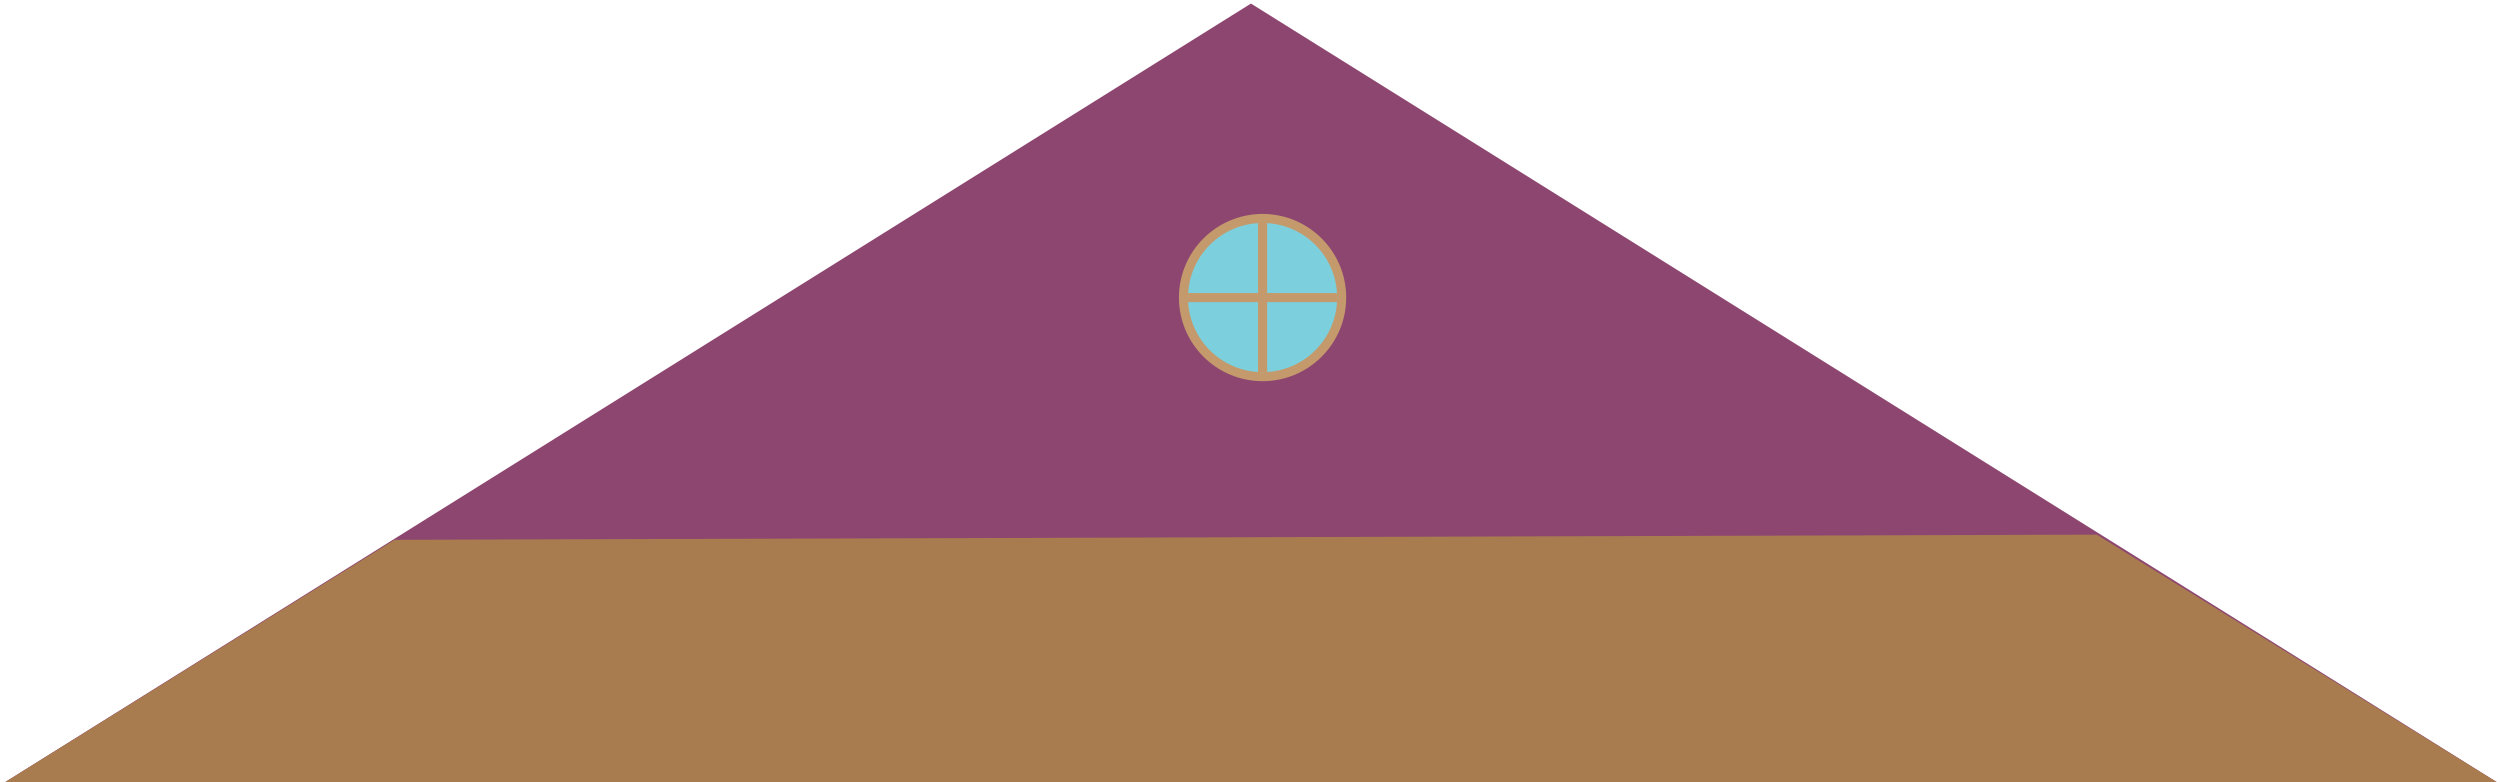
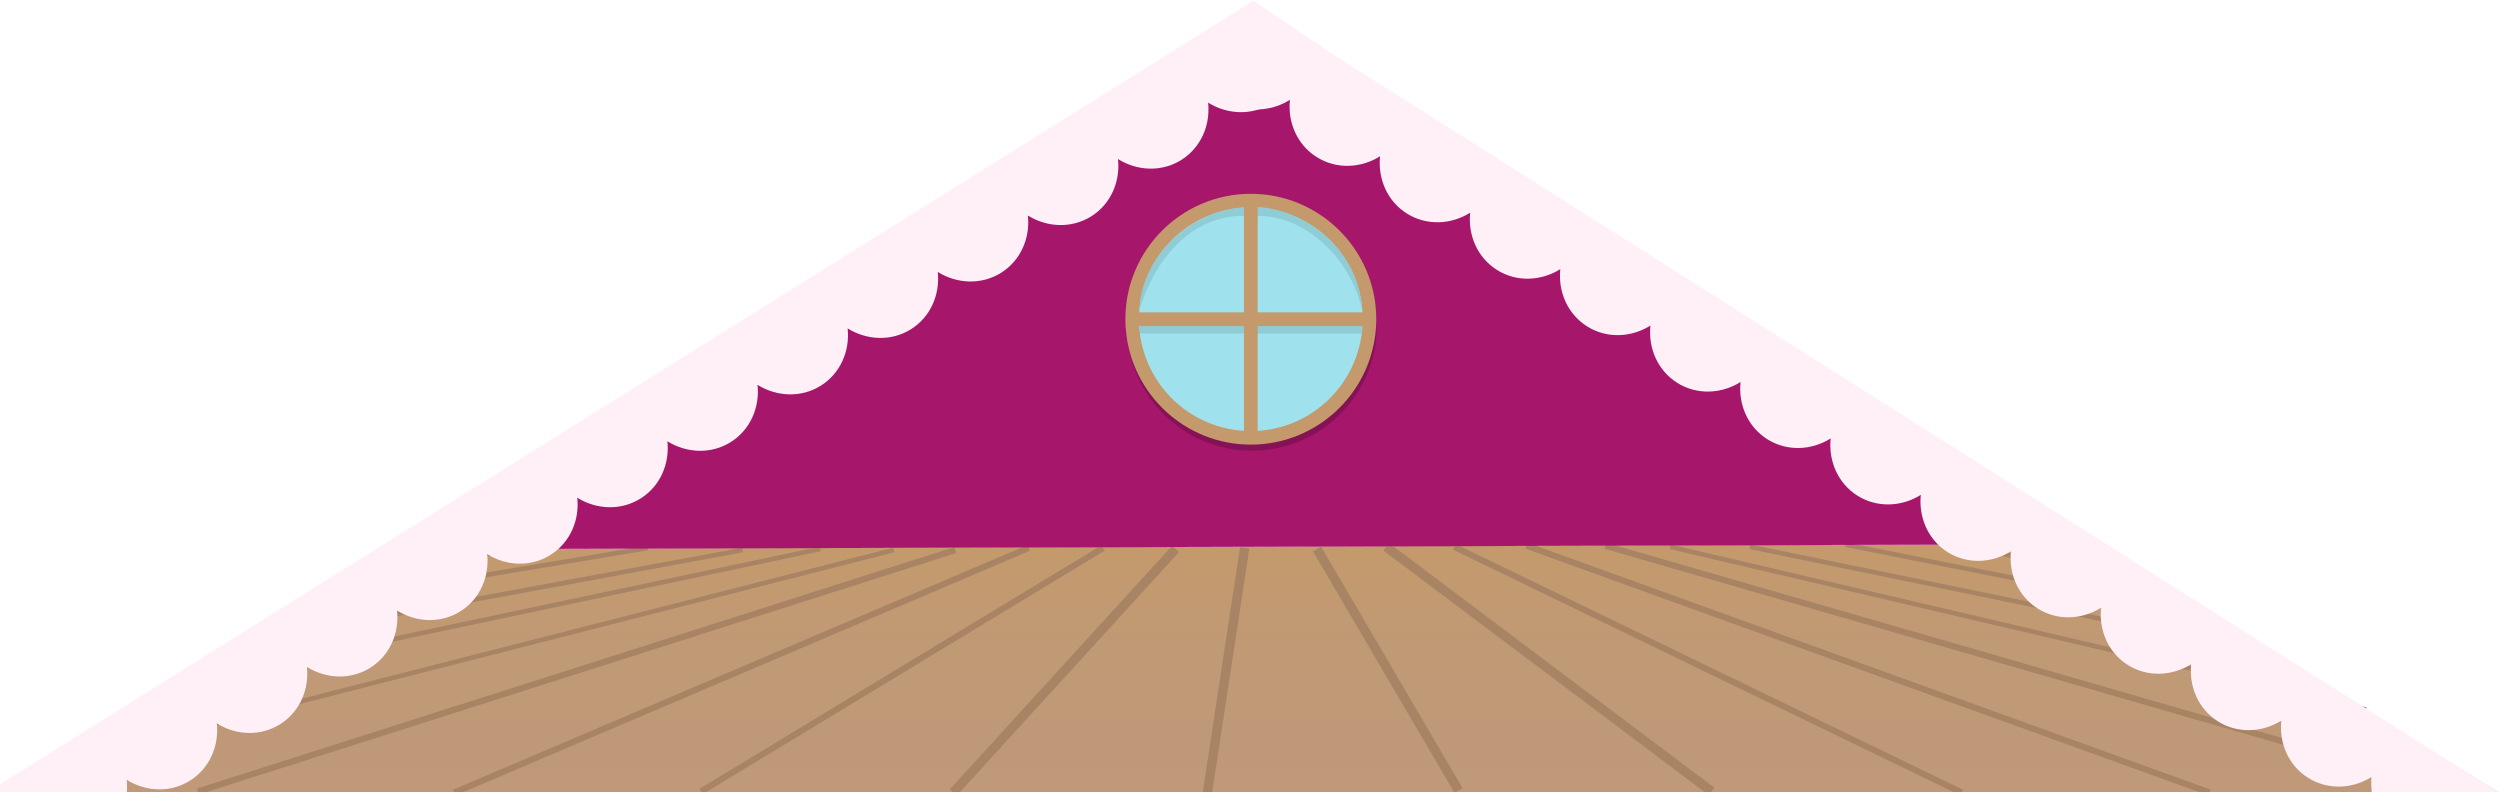
- <svg xmlns="http://www.w3.org/2000/svg" version="1.1" id="Layer_1" x="0px" y="0px" viewBox="0 0 400 125.11" style="enable-background:new 0 0 400 125.11;" xml:space="preserve">
+ <svg xmlns="http://www.w3.org/2000/svg" version="1.1" id="Layer_1" x="0px" y="0px" viewBox="0 0 400 126.64" style="enable-background:new 0 0 400 126.64;" xml:space="preserve">
  <style type="text/css">
- 	.st0{fill:#8D4670;}
- 	.st1{fill:#A97C50;}
- 	.st2{fill:#7CCFDD;}
- 	.st3{fill:#C49A6C;}
- 	.st4{fill:#7CCFDD;stroke:#C49A6C;stroke-width:1.456;stroke-miterlimit:10;}
+ 	.st0{fill:#A6176B;}
+ 	.st1{fill:url(#SVGID_1_);}
+ 	.st2{fill:none;stroke:#A88465;stroke-width:1.5;stroke-miterlimit:10;}
+ 	.st3{fill:none;stroke:#A88465;stroke-miterlimit:10;}
+ 	.st4{fill:none;stroke:#A88465;stroke-width:0.75;stroke-miterlimit:10;}
+ 	.st5{fill:#851256;}
+ 	.st6{fill:#9FE2ED;}
+ 	.st7{fill:#C49A6C;}
+ 	.st8{fill:#90CCD6;}
+ 	.st9{fill:none;stroke:#C49A6C;stroke-width:2.209;stroke-miterlimit:10;}
+ 	.st10{fill:none;stroke:#C49A6C;stroke-width:2.194;stroke-miterlimit:10;}
+ 	.st11{fill:#FFF0F8;}
</style>
-   <polygon class="st0" points="200.15,0.57 0.49,125.34 399.81,125.34 " />
-   <polygon class="st1" points="0.49,125.34 63.13,86.37 335.47,85.54 399.81,125.34 " />
+   <polygon class="st0" points="399.81,126.87 0.49,126.87 63.13,87.9 335.47,87.07 " />
+   <linearGradient id="SVGID_1_" gradientUnits="userSpaceOnUse" x1="200.15" y1="126.872" x2="200.15" y2="87.072">
+     <stop offset="7.458905e-08" style="stop-color:#BF9978" />
+     <stop offset="0.591" style="stop-color:#C09975" />
+     <stop offset="0.992" style="stop-color:#C49A6C" />
+     <stop offset="1" style="stop-color:#C49A6C" />
+   </linearGradient>
+   <polygon class="st1" points="399.81,126.87 0.49,126.87 63.13,87.9 63.31,87.9 92.59,87.81 306.23,87.16 335.03,87.07 335.47,87.07   " />
+   <line class="st2" x1="199.15" y1="87.66" x2="193.19" y2="126.81" />
+   <line class="st2" x1="210.72" y1="87.83" x2="233.36" y2="126.47" />
+   <line class="st2" x1="221.79" y1="87.49" x2="273.87" y2="126.64" />
+   <line class="st3" x1="232.68" y1="87.49" x2="313.87" y2="126.81" />
+   <line class="st3" x1="353.53" y1="126.81" x2="244.26" y2="87.32" />
+   <line class="st3" x1="393.53" y1="126.81" x2="256.85" y2="87.32" />
+   <line class="st4" x1="378.55" y1="113.53" x2="267.23" y2="87.49" />
+   <line class="st4" x1="363.74" y1="104.68" x2="280" y2="87.49" />
+   <line class="st4" x1="355.23" y1="99.06" x2="295.32" y2="87.15" />
+   <line class="st4" x1="349.11" y1="95.32" x2="316.43" y2="87.66" />
+   <line class="st2" x1="188.09" y1="87.83" x2="152.51" y2="126.81" />
+   <line class="st3" x1="176.51" y1="87.66" x2="112.17" y2="126.64" />
+   <line class="st3" x1="164.6" y1="87.66" x2="72.68" y2="126.81" />
+   <line class="st3" x1="152.85" y1="88" x2="31.66" y2="126.64" />
+   <line class="st4" x1="142.98" y1="88" x2="6.98" y2="122.72" />
+   <line class="st4" x1="131.23" y1="87.83" x2="27.23" y2="109.79" />
+   <line class="st4" x1="118.81" y1="88" x2="39.49" y2="102.64" />
+   <line class="st4" x1="103.66" y1="87.66" x2="47.66" y2="97.02" />
+   <line class="st4" x1="82.72" y1="88" x2="57.19" y2="91.23" />
+   <polygon class="st0" points="399.81,126.87 398.05,125.78 335.47,87.07 307.74,87.15 91.91,87.81 91.4,87.81 63.13,87.9   12.21,119.58 1.77,126.08 0.49,126.87 1.76,126.07 37.68,103.63 189.88,8.51 200.15,2.1 209.91,8.2 398.06,125.77 " />
+   <path class="st5" d="M220.31,52.12c0,11.02-8.97,20-20.01,20c-11.04,0-20.01-8.98-20.01-20c0-0.06,0-0.11,0.01-0.17  c0.85,10.28,9.49,18.38,19.99,18.38c10.57,0,19.26-8.21,20.01-18.59C220.31,51.87,220.31,51.99,220.31,52.12z" />
  <g>
-     <path class="st2" d="M202.01,60.26c-6.98,0-12.65-5.68-12.65-12.65c0-6.98,5.68-12.65,12.65-12.65c6.98,0,12.65,5.68,12.65,12.65   C214.66,54.58,208.99,60.26,202.01,60.26z" />
-     <path class="st3" d="M202.01,35.68c6.59,0,11.93,5.34,11.93,11.93c0,6.59-5.34,11.93-11.93,11.93s-11.93-5.34-11.93-11.93   C190.09,41.02,195.42,35.68,202.01,35.68 M202.01,34.23c-7.38,0-13.38,6-13.38,13.38c0,7.38,6,13.38,13.38,13.38   s13.38-6,13.38-13.38C215.39,40.23,209.39,34.23,202.01,34.23L202.01,34.23z" />
+     <g>
+       <path class="st6" d="M200.13,70.05c-10.47,0-18.97-8.52-18.97-18.97c0-10.47,8.52-18.97,18.97-18.97    c10.47,0,18.97,8.52,18.97,18.97C219.11,61.53,210.6,70.05,200.13,70.05z" />
+       <path class="st7" d="M200.13,31.01c-11.07,0-20.07,8.99-20.07,20.06c0,0.57,0.02,1.13,0.08,1.69    c0.85,10.28,9.49,18.38,19.99,18.38c10.57,0,19.26-8.21,20.01-18.59c0.04-0.49,0.06-0.98,0.06-1.48    C220.2,40,211.2,31.01,200.13,31.01z M200.13,68.97c-9.88,0-17.89-8.01-17.89-17.9c0.01-9.88,8.01-17.89,17.89-17.89    s17.89,8.01,17.89,17.89C218.02,60.96,210.01,68.97,200.13,68.97z" />
+     </g>
+     <path class="st8" d="M217.88,53.38l-35.49-0.02c-0.1-0.72-0.14-1.45-0.14-2.18h35.77C218,51.98,217.96,52.73,217.88,53.38z" />
+     <line class="st9" x1="181.83" y1="51.08" x2="218.43" y2="51.08" />
+     <path class="st8" d="M182.27,49.98c0.22-9.54,9.2-16.96,17.87-16.84c5.81-0.41,17.18,4.76,17.85,16.76   c-1.56-7.98-8.94-15.96-17.84-15.32C187.34,33.63,182.57,47.96,182.27,49.98z" />
+     <line class="st10" x1="200.13" y1="32.85" x2="200.13" y2="68.96" />
  </g>
-   <line class="st4" x1="202.01" y1="35.68" x2="202.01" y2="59.53" />
-   <line class="st4" x1="190.09" y1="47.61" x2="213.94" y2="47.61" />
+   <path class="st11" d="M207.76,8.13c0.02,0.42,0.01,0.83-0.03,1.25c-0.25,2.89-1.75,5.58-4.3,7.18c-0.38,0.24-0.78,0.44-1.18,0.62  c-0.9,0.39-1.84,0.63-2.79,0.72c-0.74,0.08-1.49,0.06-2.23-0.05c-0.01,0-0.01,0-0.02,0c-0.43-0.06-0.85-0.15-1.27-0.27h-0.01  c-0.92-0.25-1.8-0.65-2.63-1.16c0.02,0.21,0.04,0.43,0.05,0.64v0.14c0.01,0.17,0.01,0.33,0,0.49c-0.04,3.16-1.58,6.16-4.34,7.9  c-3.14,1.97-7.05,1.78-10.13-0.14c0.39,3.61-1.15,7.2-4.29,9.17c-3.14,1.96-7.05,1.78-10.13-0.14c0.39,3.61-1.15,7.2-4.29,9.17  c-3.14,1.96-7.05,1.78-10.13-0.14c0.39,3.6-1.15,7.2-4.29,9.17c-3.14,1.96-7.05,1.78-10.13-0.14c0.39,3.6-1.15,7.2-4.29,9.17  c-3.14,1.96-7.05,1.78-10.13-0.14c0.39,3.6-1.15,7.2-4.29,9.17c-3.14,1.96-7.05,1.78-10.13-0.14c0.39,3.6-1.15,7.2-4.29,9.16  c-3.14,1.97-7.05,1.79-10.13-0.13c0.31,2.88-0.61,5.76-2.61,7.8c-0.13,0.13-0.26,0.26-0.39,0.38c-0.39,0.36-0.82,0.69-1.29,0.98  c-3.14,1.97-7.05,1.79-10.12-0.13c0.38,3.6-1.16,7.2-4.3,9.16c-3.14,1.97-7.05,1.78-10.12-0.14c0.38,3.61-1.16,7.21-4.3,9.17  c-3.14,1.97-7.05,1.78-10.12-0.14c0.38,3.61-1.16,7.2-4.3,9.17c-3.14,1.97-7.05,1.78-10.12-0.14c0.38,3.61-1.16,7.2-4.3,9.17  c-3.14,1.97-7.05,1.78-10.12-0.14c0.07,0.71,0.08,1.41,0.01,2.1H0.22l-0.49-0.79l-0.01-0.01l-0.18-0.29l10.51-6.58l25.47-15.95  L60.08,87.9l124.35-77.71l0.71-0.44V9.74l2.71-1.69l8.89-5.55l3.75-2.35C200.49,0.15,207.76,8.04,207.76,8.13z" />
+   <path class="st11" d="M399.93,126.88l-0.1,0.06l-20.33-0.06c-0.09-0.76-0.15-1.77-0.07-2.55c-3.08,1.92-6.98,2.1-10.12,0.13  c-3.14-1.96-4.68-5.56-4.3-9.16c-3.08,1.92-6.98,2.1-10.12,0.13c-3.14-1.96-4.68-5.56-4.3-9.16c-3.08,1.92-6.98,2.1-10.12,0.14  c-3.14-1.97-4.68-5.57-4.3-9.17c-3.08,1.92-6.98,2.1-10.12,0.14c-3.14-1.97-4.68-5.57-4.3-9.17c-3.07,1.92-6.98,2.1-10.12,0.14  c-0.65-0.41-1.23-0.88-1.74-1.42c-0.04-0.04-0.08-0.08-0.11-0.12c-1.87-2.03-2.74-4.83-2.45-7.63c-3.07,1.92-6.98,2.1-10.12,0.14  c-3.14-1.97-4.68-5.56-4.3-9.17c-3.07,1.92-6.98,2.11-10.12,0.14c-3.14-1.97-4.68-5.56-4.3-9.17c-3.07,1.92-6.98,2.11-10.12,0.14  c-3.14-1.97-4.68-5.56-4.3-9.17c-3.07,1.92-6.98,2.11-10.12,0.14c-3.14-1.97-4.68-5.56-4.3-9.17c-3.07,1.92-6.98,2.11-10.12,0.14  c-3.14-1.96-4.68-5.56-4.3-9.17c-3.07,1.92-6.98,2.11-10.12,0.14c-3.14-1.96-4.68-5.56-4.3-9.17c-3.07,1.93-6.98,2.11-10.12,0.14  c-2.65-1.65-4.16-4.47-4.34-7.47c-0.01-0.28-0.02-0.55-0.02-0.83c0.01-0.28,0.03-0.57,0.06-0.86c-1.11,0.69-2.32,1.16-3.56,1.37  c-0.51,0.09-1.01,0.15-1.52,0.16c-0.01,0-0.01,0-0.02,0c-0.35,0-0.7-0.01-1.05-0.05c-0.96-0.09-1.91-0.33-2.81-0.74  c-0.4-0.17-0.78-0.37-1.16-0.61c-0.31-0.19-0.6-0.4-0.88-0.63c-1.86-1.5-3.02-3.65-3.36-5.97c-0.06-0.44-0.1-0.89-0.11-1.34  c0-0.15,0-0.31,0.01-0.46l8.56-7.63c0,0,11.35,7.62,11.35,7.71l0.11,0.07L399.93,126.88z" />
</svg>
